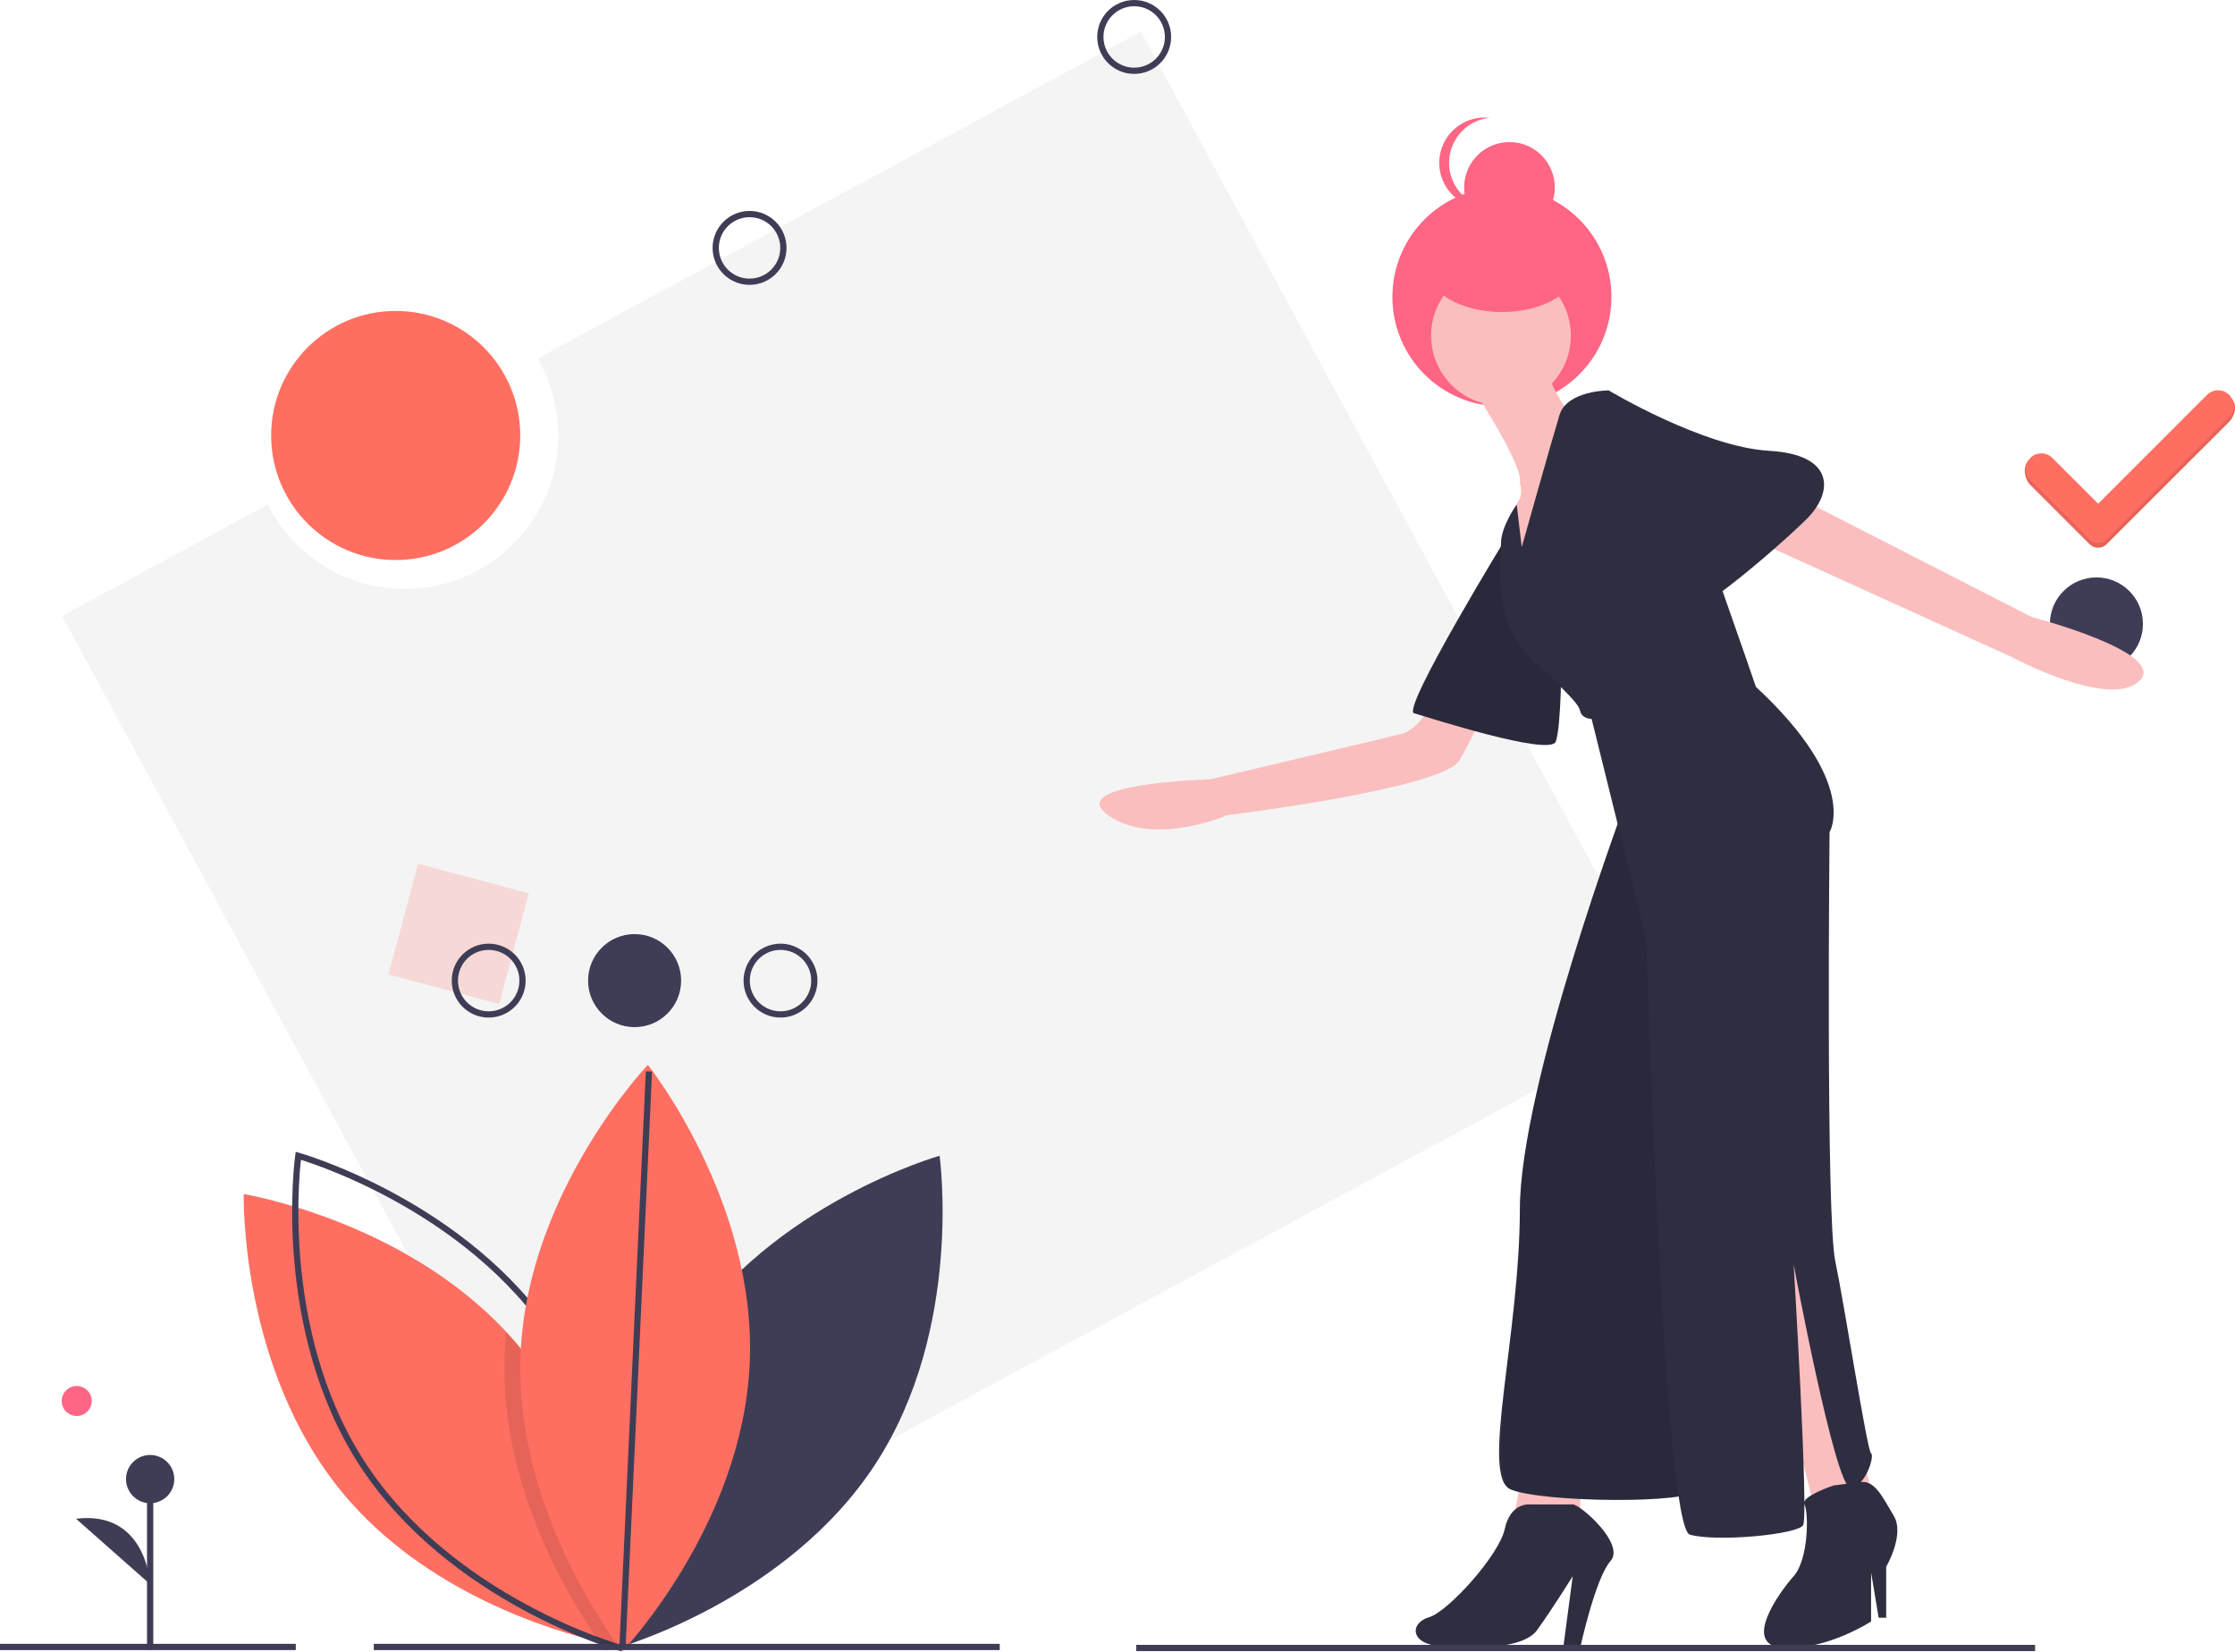
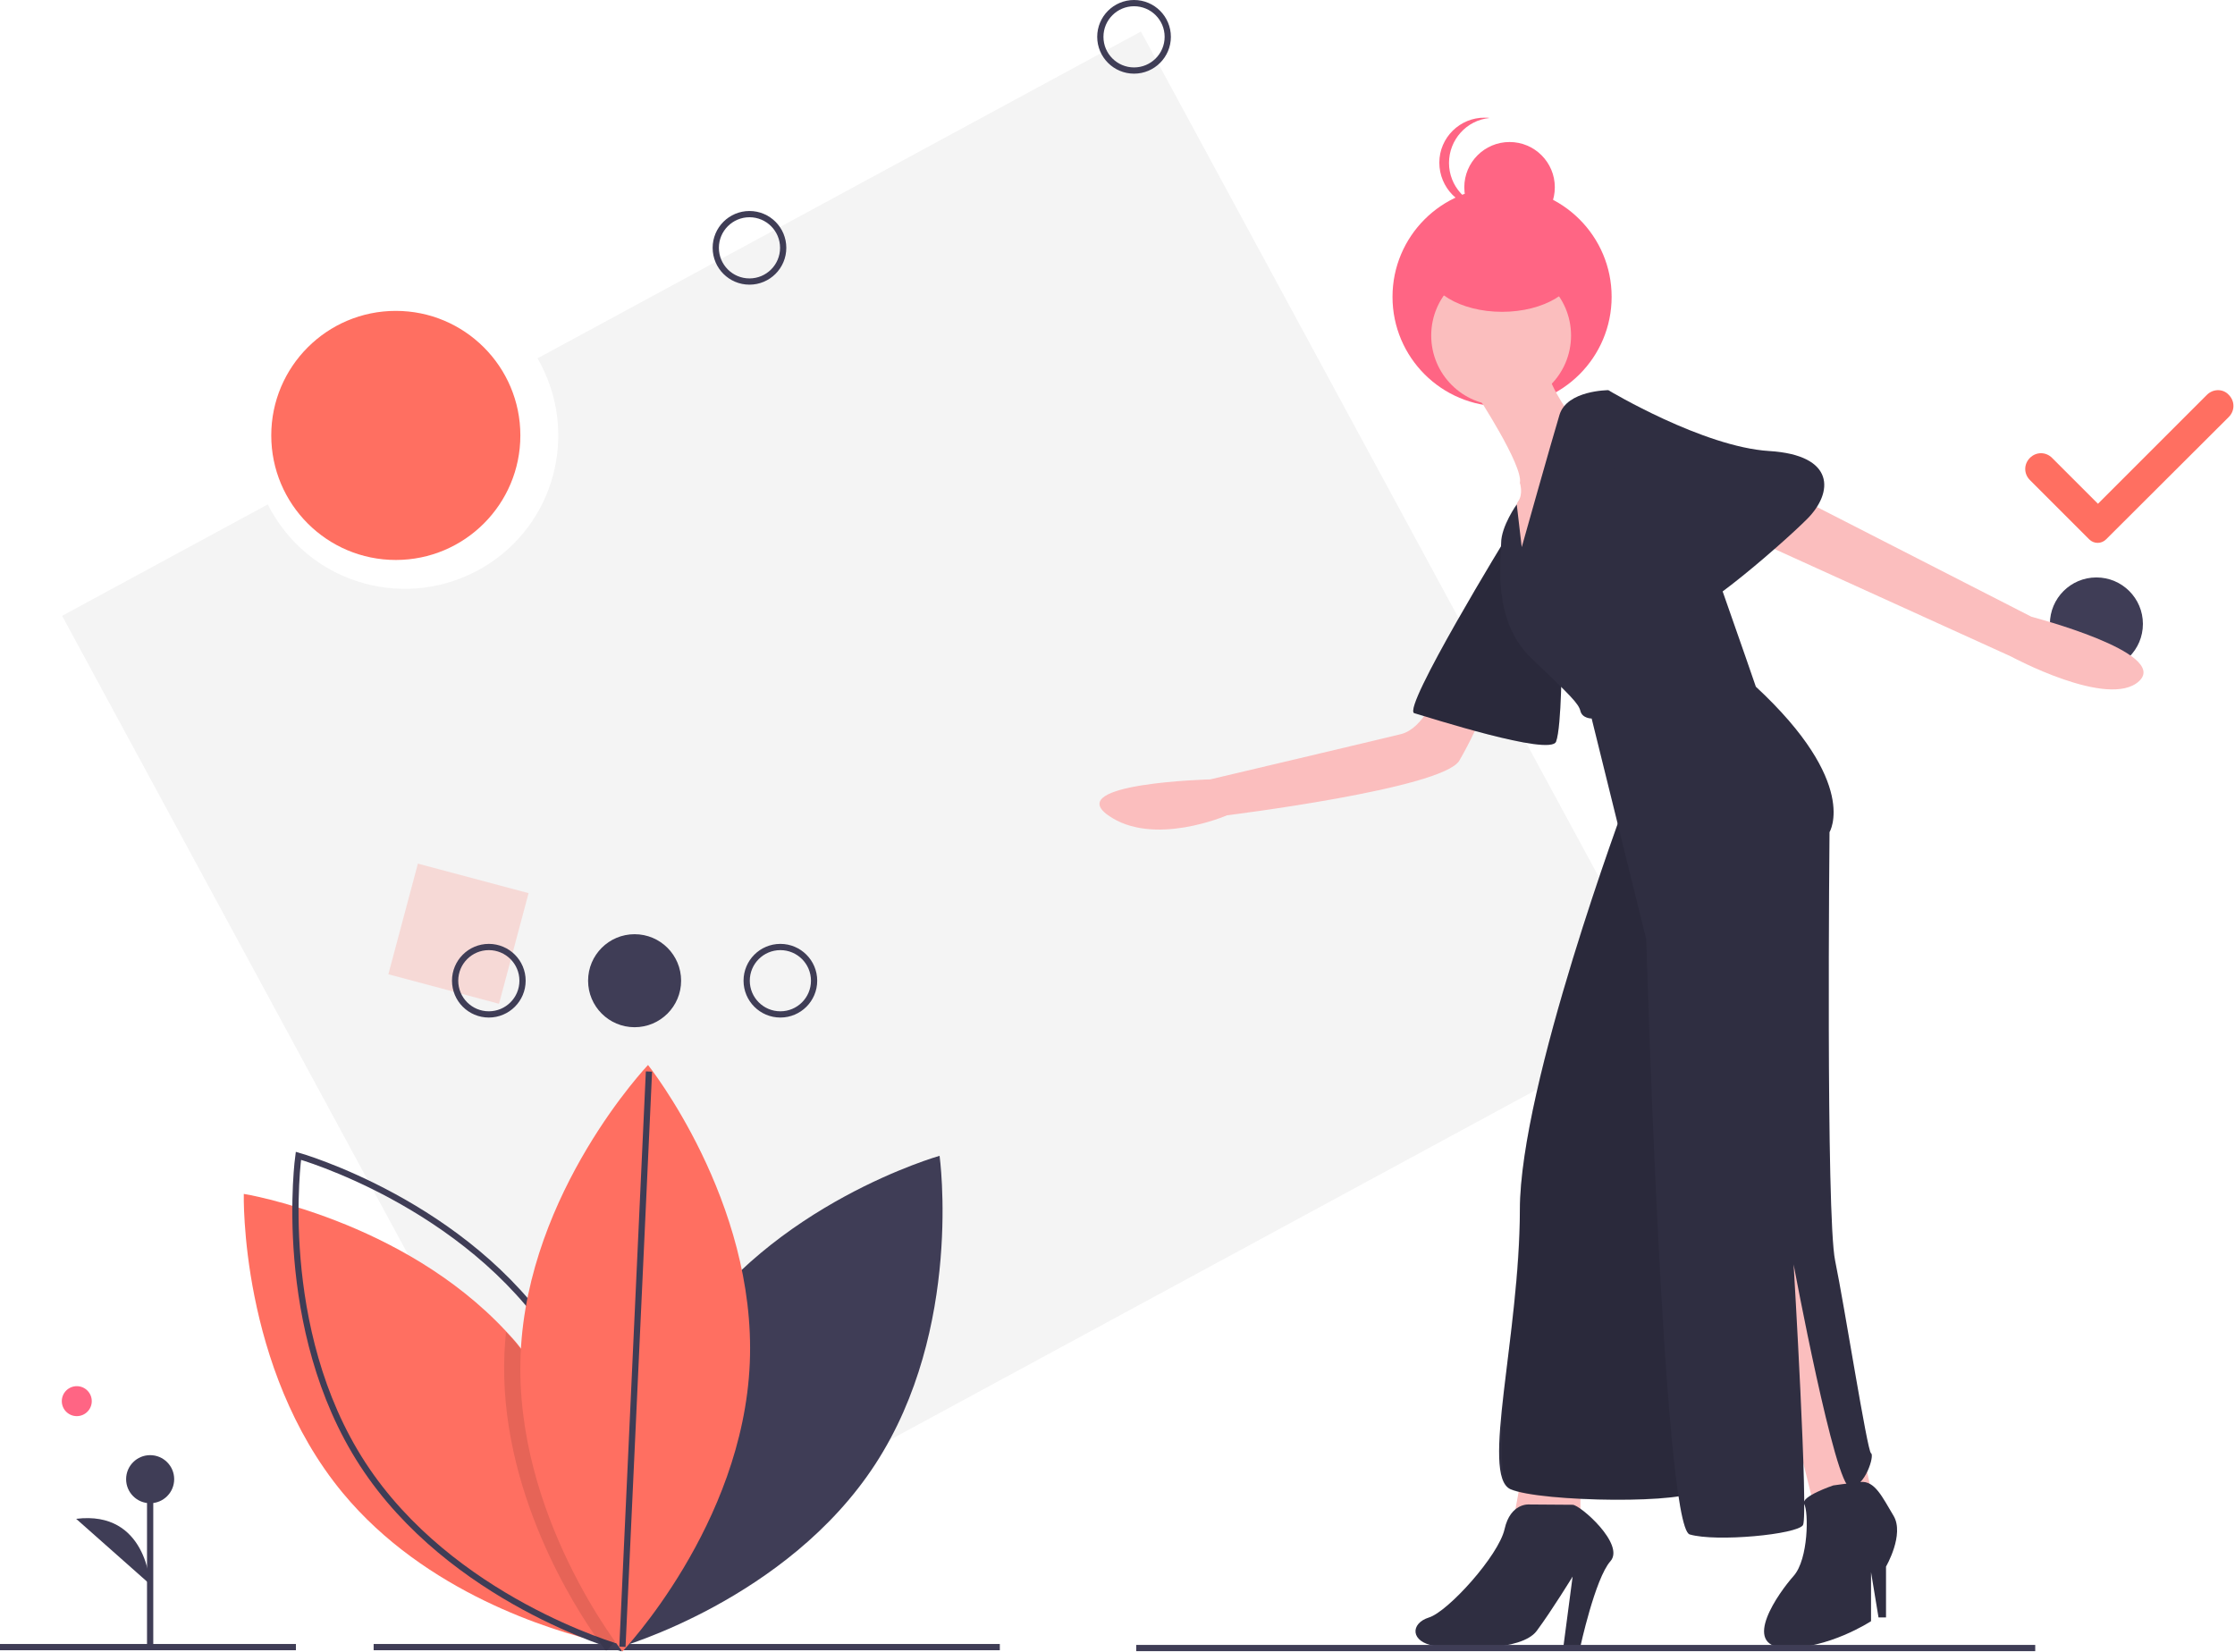
- <svg xmlns="http://www.w3.org/2000/svg" id="undraw_coolness_dtmq" width="716" height="529.088" viewBox="0 0 716 529.088">
-   <path id="Path_11" data-name="Path 11" d="M485.34,103.043,292.065,207.732a49.167,49.167,0,1,1-86.426,46.813l-65.9,35.7,170.7,315.152,345.6-187.2Z" transform="translate(-119.846 -92.9)" fill="#f4f4f4" />
-   <rect id="Rectangle_9" data-name="Rectangle 9" width="36.73" height="36.73" transform="matrix(0.966, 0.258, -0.258, 0.966, 133.915, 276.71)" fill="#ff6f61" opacity="0.2" />
-   <path id="Path_12" data-name="Path 12" d="M402.815,652c-28.365,43.5-20.593,98.825-20.593,98.825s53.761-15.2,82.126-58.7S484.942,593.3,484.942,593.3,431.181,608.505,402.815,652Z" transform="translate(-183.943 -223.016)" fill="#3f3d56" />
-   <path id="Path_13" data-name="Path 13" d="M338.994,754.753s-.691-.11-1.961-.367c-1.014-.206-2.409-.5-4.114-.9-15.236-3.592-55.741-15.735-82.224-47.661-33.145-39.977-31.749-95.828-31.749-95.828s50.68,8.235,84.075,44.135q2.171,2.314,4.224,4.8c28.84,34.783,31.529,81.584,31.742,93.154C339.016,753.813,338.994,754.753,338.994,754.753Z" transform="translate(-140.865 -227.445)" fill="#ff6f61" />
-   <path id="Path_14" data-name="Path 14" d="M324.518,652c28.365,43.5,20.593,98.825,20.593,98.825s-53.761-15.2-82.126-58.7S242.391,593.3,242.391,593.3,296.153,608.505,324.518,652Z" transform="translate(-146.832 -223.016)" fill="none" stroke="#3f3d56" stroke-miterlimit="10" stroke-width="2" />
-   <path id="Path_15" data-name="Path 15" d="M369.144,768.024c-.749.9-1.41,1.675-1.954,2.307-1.2,1.374-1.888,2.094-1.888,2.094s-.83-1.043-2.226-3c-7.662-10.681-32.308-48.66-30.405-92.53q.154-3.449.507-6.824,2.171,2.314,4.224,4.8C366.242,709.653,368.931,756.454,369.144,768.024Z" transform="translate(-171.023 -243.391)" opacity="0.1" />
-   <path id="Path_16" data-name="Path 16" d="M413.059,649.169c-2.242,51.882-40.755,92.355-40.755,92.355S337.426,697.879,339.668,646s40.755-92.355,40.755-92.355S415.3,597.287,413.059,649.169Z" transform="translate(-172.88 -212.49)" fill="#ff6f61" />
-   <circle id="Ellipse_3" data-name="Ellipse 3" cx="4.801" cy="4.801" r="4.801" transform="translate(19.778 444.051)" fill="#ff6584" />
-   <line id="Line_4" data-name="Line 4" x2="200.545" transform="translate(119.739 527.653)" fill="none" stroke="#3f3d56" stroke-miterlimit="10" stroke-width="2" />
-   <line id="Line_5" data-name="Line 5" x2="94.763" transform="translate(0 527.653)" fill="none" stroke="#3f3d56" stroke-miterlimit="10" stroke-width="2" />
-   <line id="Line_6" data-name="Line 6" y1="54.662" transform="translate(48.099 473.873)" fill="#3f3d56" stroke="#3f3d56" stroke-miterlimit="10" stroke-width="2" />
-   <circle id="Ellipse_4" data-name="Ellipse 4" cx="7.73" cy="7.73" r="7.73" transform="translate(40.369 466.143)" fill="#3f3d56" />
-   <path id="Path_17" data-name="Path 17" d="M169.558,772.51s-1.1-23.751-23.742-20.99" transform="translate(-121.459 -264.948)" fill="#3f3d56" />
-   <circle id="Ellipse_5" data-name="Ellipse 5" cx="14.904" cy="14.904" r="14.904" transform="translate(188.396 299.265)" fill="#3f3d56" />
-   <circle id="Ellipse_6" data-name="Ellipse 6" cx="10.839" cy="10.839" r="10.839" transform="translate(145.716 303.33)" fill="none" stroke="#3f3d56" stroke-miterlimit="10" stroke-width="2" />
-   <circle id="Ellipse_7" data-name="Ellipse 7" cx="10.839" cy="10.839" r="10.839" transform="translate(239.206 303.33)" fill="none" stroke="#3f3d56" stroke-miterlimit="10" stroke-width="2" />
-   <line id="Line_7" data-name="Line 7" y1="184.296" x2="8.467" transform="translate(199.424 343.269)" fill="none" stroke="#3f3d56" stroke-miterlimit="10" stroke-width="2" />
-   <circle id="Ellipse_8" data-name="Ellipse 8" cx="14.904" cy="14.904" r="14.904" transform="translate(656.702 184.992)" fill="#3f3d56" />
-   <circle id="Ellipse_9" data-name="Ellipse 9" cx="10.839" cy="10.839" r="10.839" transform="translate(352.505 1)" fill="none" stroke="#3f3d56" stroke-miterlimit="10" stroke-width="2" />
-   <circle id="Ellipse_10" data-name="Ellipse 10" cx="10.839" cy="10.839" r="10.839" transform="translate(229.288 68.583)" fill="none" stroke="#3f3d56" stroke-miterlimit="10" stroke-width="2" />
-   <circle id="Ellipse_11" data-name="Ellipse 11" cx="35.086" cy="35.086" r="35.086" transform="translate(446.066 60.039)" fill="#ff6584" />
-   <path id="Path_18" data-name="Path 18" d="M764.924,546.147l18.754,75.618,18.753-3.025-18.753-86.506Z" transform="translate(-203.012 -140.991)" fill="#fbbebe" />
-   <path id="Path_19" data-name="Path 19" d="M904.147,736.7s-10.68,3.611-9.272,6.04,1.408,17.553-3.432,23-16.938,22.383-3.025,22.988,27.827-8.469,27.827-8.469V764.529l2.42,14.518h2.42V762.714s6.049-10.284,2.42-16.333-6-11.321-10.56-10.8S904.147,736.7,904.147,736.7Z" transform="translate(-316.828 -260.766)" fill="#2f2e41" />
-   <path id="Path_20" data-name="Path 20" d="M663.365,638.465,660.34,654.8h21.173V638.465Z" transform="translate(-175.256 -169.185)" fill="#fbbebe" />
-   <path id="Path_21" data-name="Path 21" d="M766.438,745.352s-6.049-.6-7.864,7.864-18.148,26.445-24.2,28.26-6.049,7.864,1.815,9.074,27.827,1.815,32.667-4.84,11.494-17.371,11.494-17.371l-3.025,22.815h5.444s4.839-22.21,9.679-27.655-9.679-18.148-12.1-18.148Z" transform="translate(-276.514 -263.367)" fill="#2f2e41" />
-   <path id="Path_22" data-name="Path 22" d="M700.2,391.251s-4.235,11.494-11.494,13.309-61.1,14.518-61.1,14.518-47.185,1.21-32.667,11.494,38.111,0,38.111,0,68.963-8.469,74.408-17.543a122.288,122.288,0,0,0,9.074-19.358Z" transform="translate(-239.922 -169.391)" fill="#fbbebe" />
-   <path id="Path_23" data-name="Path 23" d="M759.471,322.077s-34.482,56.259-30.247,57.469,43.556,13.914,45.37,9.074,1.815-27.222,1.815-27.222Z" transform="translate(-276.201 -151.032)" fill="#2f2e41" />
-   <path id="Path_24" data-name="Path 24" d="M759.471,322.077s-34.482,56.259-30.247,57.469,43.556,13.914,45.37,9.074,1.815-27.222,1.815-27.222Z" transform="translate(-276.201 -151.032)" opacity="0.1" />
-   <path id="Path_25" data-name="Path 25" d="M886.942,303.96l78.037,39.926s44.161,11.494,34.482,20.568-41.136-7.864-41.136-7.864l-86.506-39.321Z" transform="translate(-314.141 -146.224)" fill="#fbbebe" />
-   <path id="Path_26" data-name="Path 26" d="M756.529,256.906s15.123,22.988,13.914,28.432c0,0,1.21,3.63-.6,6.049s-1.21,16.938-1.21,16.938l6.049,8.469,7.864-26.012,3.63-27.827S778,251.764,779.214,246.32,756.529,256.906,756.529,256.906Z" transform="translate(-283.543 -130.626)" fill="#fbbebe" />
-   <path id="Path_27" data-name="Path 27" d="M806.939,439.014s-33.876,90.741-33.876,130.667-12.7,85.3-3.025,89.531,58.679,4.84,59.889,0-6.049-201.445-9.679-209.309S806.939,439.014,806.939,439.014Z" transform="translate(-286.163 -182.067)" fill="#2f2e41" />
-   <path id="Path_28" data-name="Path 28" d="M806.826,439.014S772.95,529.755,772.95,569.681c0,14.054-3.228,42.451-3.228,42.451s-6.069,44.336.2,47.08c9.679,4.235,58.679,4.84,59.889,0s-6.049-201.445-9.679-209.309S806.826,439.014,806.826,439.014Z" transform="translate(-286.05 -182.067)" opacity="0.1" />
-   <circle id="Ellipse_12" data-name="Ellipse 12" cx="22.383" cy="22.383" r="22.383" transform="translate(458.467 85.144)" fill="#fbbebe" />
-   <path id="Path_29" data-name="Path 29" d="M773.775,309.7l-1.62-13.652s-5.034,7-5.034,12.442-3.025,24.8,9.679,36.9,15.123,14.519,15.728,16.938,3.63,2.42,3.63,2.42L813.7,435.529s5.444,188.136,13.914,190.556,34.482,0,36.3-3.025-3.025-83.482-3.025-83.482,13.309,71.383,18.148,71.383,7.864-10.284,6.654-10.889-8.469-47.185-11.494-61.7-1.815-137.321-1.815-137.321,9.679-15.728-23.593-46.58c0,0-21.173-61.7-22.383-61.7s-24.8-33.272-24.8-33.272-13.309,0-15.728,7.864S773.775,309.7,773.775,309.7Z" transform="translate(-286.271 -134.422)" fill="#2f2e41" />
-   <path id="Path_30" data-name="Path 30" d="M804.292,264.331l7.259-4.84s30.247,18.148,51.42,19.358,20.568,13.309,12.1,21.778-41.741,37.506-42.951,30.247S804.292,264.331,804.292,264.331Z" transform="translate(-296.22 -134.422)" fill="#2f2e41" />
-   <ellipse id="Ellipse_13" data-name="Ellipse 13" cx="24.198" cy="14.519" rx="24.198" ry="14.519" transform="translate(456.955 70.928)" fill="#ff6584" />
-   <circle id="Ellipse_14" data-name="Ellipse 14" cx="14.519" cy="14.519" r="14.519" transform="translate(469.054 45.521)" fill="#ff6584" />
-   <path id="Path_31" data-name="Path 31" d="M743.5,155.015a14.52,14.52,0,0,1,13.005-14.44,14.682,14.682,0,0,0-1.512-.079,14.519,14.519,0,1,0,0,29.037,14.665,14.665,0,0,0,1.509-.078A14.52,14.52,0,0,1,743.5,155.015Z" transform="translate(-279.281 -102.84)" fill="#ff6584" />
-   <circle id="Ellipse_15" data-name="Ellipse 15" cx="39.9" cy="39.9" r="39.9" transform="translate(86.866 99.623)" fill="#ff6f61" />
-   <line id="Line_8" data-name="Line 8" x2="287.962" transform="translate(363.993 527.977)" fill="none" stroke="#3f3d56" stroke-miterlimit="10" stroke-width="2" />
-   <path id="Path_32" data-name="Path 32" d="M1054.06,262.935l-34.877,34.877-14.659-14.659a5.011,5.011,0,0,0-7.087,0l-.527-.788c-1.957,1.957-1.43,5.917.527,7.874l19.02,19.02a3.824,3.824,0,0,0,5.406,0l39.281-39.24c1.958-1.956,2.669-5.543.711-7.5h0C1059.9,260.565,1056.016,260.978,1054.06,262.935Z" transform="translate(-347.014 -134.887)" fill="#ff6f61" />
-   <path id="Path_33" data-name="Path 33" d="M1054.06,262.935l-34.877,34.877-14.659-14.659a5.011,5.011,0,0,0-7.087,0l-.527-.788c-1.957,1.957-1.43,5.917.527,7.874l19.02,19.02a3.824,3.824,0,0,0,5.406,0l39.281-39.24c1.958-1.956,2.669-5.543.711-7.5h0C1059.9,260.565,1056.016,260.978,1054.06,262.935Z" transform="translate(-347.014 -134.887)" opacity="0.1" />
-   <path id="Path_34" data-name="Path 34" d="M1054.164,260.91l-34.878,34.878-14.659-14.659a5.011,5.011,0,0,0-7.087,0h0a5.011,5.011,0,0,0,0,7.087l19.02,19.02a3.823,3.823,0,0,0,5.406,0l39.28-39.24a5.01,5.01,0,0,0,0-7.087h0A5.01,5.01,0,0,0,1054.164,260.91Z" transform="translate(-347.119 -134.409)" fill="#ff6f61" />
+ <svg xmlns="http://www.w3.org/2000/svg" version="1.1" x="0px" y="0px" viewBox="0 0 716 529.1" style="enable-background:new 0 0 716 529.1;" xml:space="preserve">
+   <style type="text/css">
+ 	.st0{fill:#F4F4F4;}
+ 	.st1{fill:#FF6F61;}
+ 	.st2{opacity:0.2;fill:#FF6F61;enable-background:new    ;}
+ 	.st3{fill:#FF6584;}
+ 	.st4{fill:none;stroke:#3F3D56;stroke-width:2;stroke-miterlimit:10;}
+ 	.st5{fill:#3F3D56;}
+ 	.st6{opacity:0.1;enable-background:new    ;}
+ 	.st7{fill:#FBBEBE;}
+ 	.st8{fill:#2F2E41;}
+ </style>
+   <g id="svg--main_x5F__x5F_bg">
+     <path id="svg--main_x5F__x5F_bg_x5F__x5F_rect" class="st0" d="M365.5,10.1L172.2,114.8c13.6,23.5,5.7,53.6-17.8,67.2   s-53.6,5.7-67.2-17.8c-0.5-0.8-1-1.7-1.4-2.6l-65.9,35.7l170.7,315.2l345.6-187.2L365.5,10.1z" />
+     <circle id="svg--main_x5F__x5F_bg_x5F__x5F_circle" class="st1" cx="126.8" cy="139.5" r="39.9" />
+   </g>
+   <g id="svg--main_x5F__x5F_items">
+     <rect id="svg--main_x5F__x5F_items_x5F__x5F_rect" x="128.6" y="280.8" transform="matrix(0.258 -0.9661 0.9661 0.258 -180.0494 363.9294)" class="st2" width="36.7" height="36.7" />
+     <circle id="svg--main_x5F__x5F_items_x5F__x5F_circle_x5F__x5F_coral" class="st3" cx="24.6" cy="448.9" r="4.8" />
+     <line id="svg--main_x5F__x5F_items_x5F__x5F_floor_x5F__x5F_two" class="st4" x1="119.7" y1="527.7" x2="320.3" y2="527.7" />
+     <line id="svg--main_x5F__x5F_items_x5F__x5F_floor_x5F__x5F_one" class="st4" x1="0" y1="527.7" x2="94.8" y2="527.7" />
+     <circle id="svg--main_x5F__x5F_items_x5F__x5F_circle_x5F__x5F_filled_x5F__x5F_one" class="st5" cx="203.3" cy="314.2" r="14.9" />
+     <circle id="svg--main_x5F__x5F_items_x5F__x5F_circle_x5F__x5F_outline_x5F__x5F_four" class="st4" cx="156.6" cy="314.2" r="10.8" />
+     <circle id="svg--main_x5F__x5F_items_x5F__x5F_circle_x5F__x5F_outline_x5F__x5F_three" class="st4" cx="250" cy="314.2" r="10.8" />
+     <circle id="svg--main_x5F__x5F_items_x5F__x5F_circle_x5F__x5F_outline_x5F__x5F_two" class="st4" cx="363.3" cy="11.8" r="10.8" />
+     <circle id="svg--main_x5F__x5F_items_x5F__x5F_circle_x5F__x5F_outline_x5F__x5F_one" class="st4" cx="240.1" cy="79.4" r="10.8" />
+   </g>
+   <g id="svg--main_x5F__x5F_flower">
+     <line id="svg--main_x5F__x5F_flower_x5F__x5F_item_2_" class="st4" x1="48.1" y1="528.5" x2="48.1" y2="473.9" />
+     <circle id="svg--main_x5F__x5F_flower_x5F__x5F_item_1_" class="st5" cx="48.1" cy="473.9" r="7.7" />
+     <path id="svg--main_x5F__x5F_flower_x5F__x5F_item" class="st5" d="M48.1,507.6c0,0-1.1-23.8-23.7-21" />
+   </g>
+   <g id="svg--main--plant">
+     <path id="svg--main--plant_x5F__x5F_dark" class="st5" d="M218.9,429c-28.4,43.5-20.6,98.8-20.6,98.8s53.8-15.2,82.1-58.7   s20.6-98.8,20.6-98.8S247.2,385.5,218.9,429z" />
+     <path id="svg--main--plant_x5F__x5F_coral_x5F__x5F_back" class="st1" d="M198.1,527.3c0,0-0.7-0.1-2-0.4c-1-0.2-2.4-0.5-4.1-0.9   c-15.2-3.6-55.7-15.7-82.2-47.7c-33.1-40-31.7-95.8-31.7-95.8s50.7,8.2,84.1,44.1c1.4,1.5,2.9,3.1,4.2,4.8   c28.8,34.8,31.5,81.6,31.7,93.2C198.2,526.4,198.1,527.3,198.1,527.3z" />
+     <path id="svg--main--plant_x5F__x5F_outline" class="st4" d="M177.7,429c28.4,43.5,20.6,98.8,20.6,98.8s-53.8-15.2-82.1-58.7   s-20.6-98.8-20.6-98.8S149.3,385.5,177.7,429z" />
+     <path id="svg--main--plant_x5F__x5F_shadow" class="st6" d="M198.1,524.6c-0.7,0.9-1.4,1.7-2,2.3c-1.2,1.4-1.9,2.1-1.9,2.1   s-0.8-1-2.2-3c-7.7-10.7-32.3-48.7-30.4-92.5c0.1-2.3,0.3-4.6,0.5-6.8c1.4,1.5,2.9,3.1,4.2,4.8   C195.2,466.3,197.9,513.1,198.1,524.6z" />
+     <path id="svg--main--plant_x5F__x5F_coral_x5F__x5F_front" class="st1" d="M240.2,436.7c-2.2,51.9-40.8,92.4-40.8,92.4   s-34.9-43.6-32.6-95.5s40.8-92.4,40.8-92.4S242.4,384.8,240.2,436.7z" />
+     <line id="svg--main--plant_x5F__x5F_coral_x5F__x5F_front_1_" class="st4" x1="199.4" y1="527.6" x2="207.9" y2="343.3" />
+   </g>
+   <g id="svg--main_x5F__x5F_woman">
+     <circle id="svg--main_x5F__x5F_woman_x5F__x5F_item_18_" class="st5" cx="671.6" cy="199.9" r="14.9" />
+     <circle id="svg--main_x5F__x5F_woman_x5F__x5F_item_17_" class="st3" cx="481.2" cy="95.1" r="35.1" />
+     <path id="svg--main_x5F__x5F_woman_x5F__x5F_item_16_" class="st7" d="M561.9,405.2l18.8,75.6l18.8-3l-18.8-86.5L561.9,405.2z" />
+     <path id="svg--main_x5F__x5F_woman_x5F__x5F_item_15_" class="st8" d="M587.3,475.9c0,0-10.7,3.6-9.3,6s1.4,17.6-3.4,23   s-16.9,22.4-3,23s27.8-8.5,27.8-8.5v-15.7l2.4,14.5h2.4v-16.3c0,0,6-10.3,2.4-16.3s-6-11.3-10.6-10.8S587.3,475.9,587.3,475.9z" />
+     <path id="svg--main_x5F__x5F_woman_x5F__x5F_item_14_" class="st7" d="M488.1,469.3l-3,16.3h21.2v-16.3H488.1z" />
+     <path id="svg--main_x5F__x5F_woman_x5F__x5F_item_13_" class="st8" d="M489.9,482c0,0-6-0.6-7.9,7.9s-18.1,26.4-24.2,28.3   s-6,7.9,1.8,9.1s27.8,1.8,32.7-4.8s11.5-17.4,11.5-17.4l-3,22.8h5.4c0,0,4.8-22.2,9.7-27.7c4.8-5.4-9.7-18.1-12.1-18.1L489.9,482z" />
+     <path id="svg--main_x5F__x5F_woman_x5F__x5F_item_12_" class="st7" d="M460.3,221.9c0,0-4.2,11.5-11.5,13.3s-61.1,14.5-61.1,14.5   s-47.2,1.2-32.7,11.5c14.5,10.3,38.1,0,38.1,0s69-8.5,74.4-17.5c3.6-6.2,6.6-12.7,9.1-19.4L460.3,221.9z" />
+     <path id="svg--main_x5F__x5F_woman_x5F__x5F_item_11_" class="st8" d="M483.3,171c0,0-34.5,56.3-30.2,57.5s43.6,13.9,45.4,9.1   s1.8-27.2,1.8-27.2L483.3,171z" />
+     <path id="svg--main_x5F__x5F_woman_x5F__x5F_item_10_" class="st6" d="M483.3,171c0,0-34.5,56.3-30.2,57.5s43.6,13.9,45.4,9.1   s1.8-27.2,1.8-27.2L483.3,171z" />
+     <path id="svg--main_x5F__x5F_woman_x5F__x5F_item_9_" class="st7" d="M572.8,157.7l78,39.9c0,0,44.2,11.5,34.5,20.6   s-41.1-7.9-41.1-7.9L557.7,171L572.8,157.7z" />
+     <path id="svg--main_x5F__x5F_woman_x5F__x5F_item_8_" class="st7" d="M473,126.3c0,0,15.1,23,13.9,28.4c0,0,1.2,3.6-0.6,6   s-1.2,16.9-1.2,16.9l6,8.5l7.9-26l3.6-27.8c0,0-8.2-11.2-7-16.6S473,126.3,473,126.3z" />
+     <path id="svg--main_x5F__x5F_woman_x5F__x5F_item_7_" class="st8" d="M520.8,256.9c0,0-33.9,90.7-33.9,130.7s-12.7,85.3-3,89.5   s58.7,4.8,59.9,0s-6-201.4-9.7-209.3S520.8,256.9,520.8,256.9z" />
+     <path id="svg--main_x5F__x5F_woman_x5F__x5F_item_6_" class="st6" d="M520.8,256.9c0,0-33.9,90.7-33.9,130.7   c0,14.1-3.2,42.5-3.2,42.5s-6.1,44.3,0.2,47.1c9.7,4.2,58.7,4.8,59.9,0s-6-201.4-9.7-209.3S520.8,256.9,520.8,256.9z" />
+     <circle id="svg--main_x5F__x5F_woman_x5F__x5F_item_5_" class="st7" cx="480.9" cy="107.5" r="22.4" />
+     <path id="svg--main_x5F__x5F_woman_x5F__x5F_item_4_" class="st8" d="M487.5,175.3l-1.6-13.7c0,0-5,7-5,12.4s-3,24.8,9.7,36.9   s15.1,14.5,15.7,16.9s3.6,2.4,3.6,2.4l17.5,70.8c0,0,5.4,188.1,13.9,190.6s34.5,0,36.3-3s-3-83.5-3-83.5s13.3,71.4,18.1,71.4   s7.9-10.3,6.7-10.9s-8.5-47.2-11.5-61.7s-1.8-137.3-1.8-137.3s9.7-15.7-23.6-46.6c0,0-21.2-61.7-22.4-61.7s-24.8-33.3-24.8-33.3   s-13.3,0-15.7,7.9S487.5,175.3,487.5,175.3z" />
+     <path id="svg--main_x5F__x5F_woman_x5F__x5F_item_3_" class="st8" d="M508.1,129.9l7.3-4.8c0,0,30.2,18.1,51.4,19.4   s20.6,13.3,12.1,21.8s-41.7,37.5-43,30.2S508.1,129.9,508.1,129.9z" />
+     <ellipse id="svg--main_x5F__x5F_woman_x5F__x5F_item_2_" class="st3" cx="481.2" cy="85.4" rx="24.2" ry="14.5" />
+     <circle id="svg--main_x5F__x5F_woman_x5F__x5F_item_1_" class="st3" cx="483.6" cy="60" r="14.5" />
+     <path id="svg--main_x5F__x5F_woman_x5F__x5F_hair" class="st3" d="M464.2,52.2c0-7.4,5.6-13.7,13-14.4c-0.5-0.1-1-0.1-1.5-0.1   c-8-0.1-14.6,6.4-14.6,14.4s6.4,14.6,14.4,14.6c0.1,0,0.2,0,0.2,0c0.5,0,1,0,1.5-0.1C469.8,65.8,464.2,59.6,464.2,52.2z" />
+     <line id="svg--main_x5F__x5F_woman_x5F__x5F_item" class="st4" x1="364" y1="528" x2="652" y2="528" />
+     <path id="svg--main_x5F__x5F_woman_x5F__x5F_check" class="st1" d="M707,126.5l-34.9,34.9l-14.7-14.7c-2-2-5.1-2-7.1,0c0,0,0,0,0,0   l0,0c-2,2-2,5.1,0,7.1c0,0,0,0,0,0l19,19c1.5,1.5,3.9,1.5,5.4,0l39.3-39.2c2-2,2-5.1,0-7.1c0,0,0,0,0,0l0,0   C712.2,124.5,709,124.5,707,126.5z" />
+   </g>
</svg>
